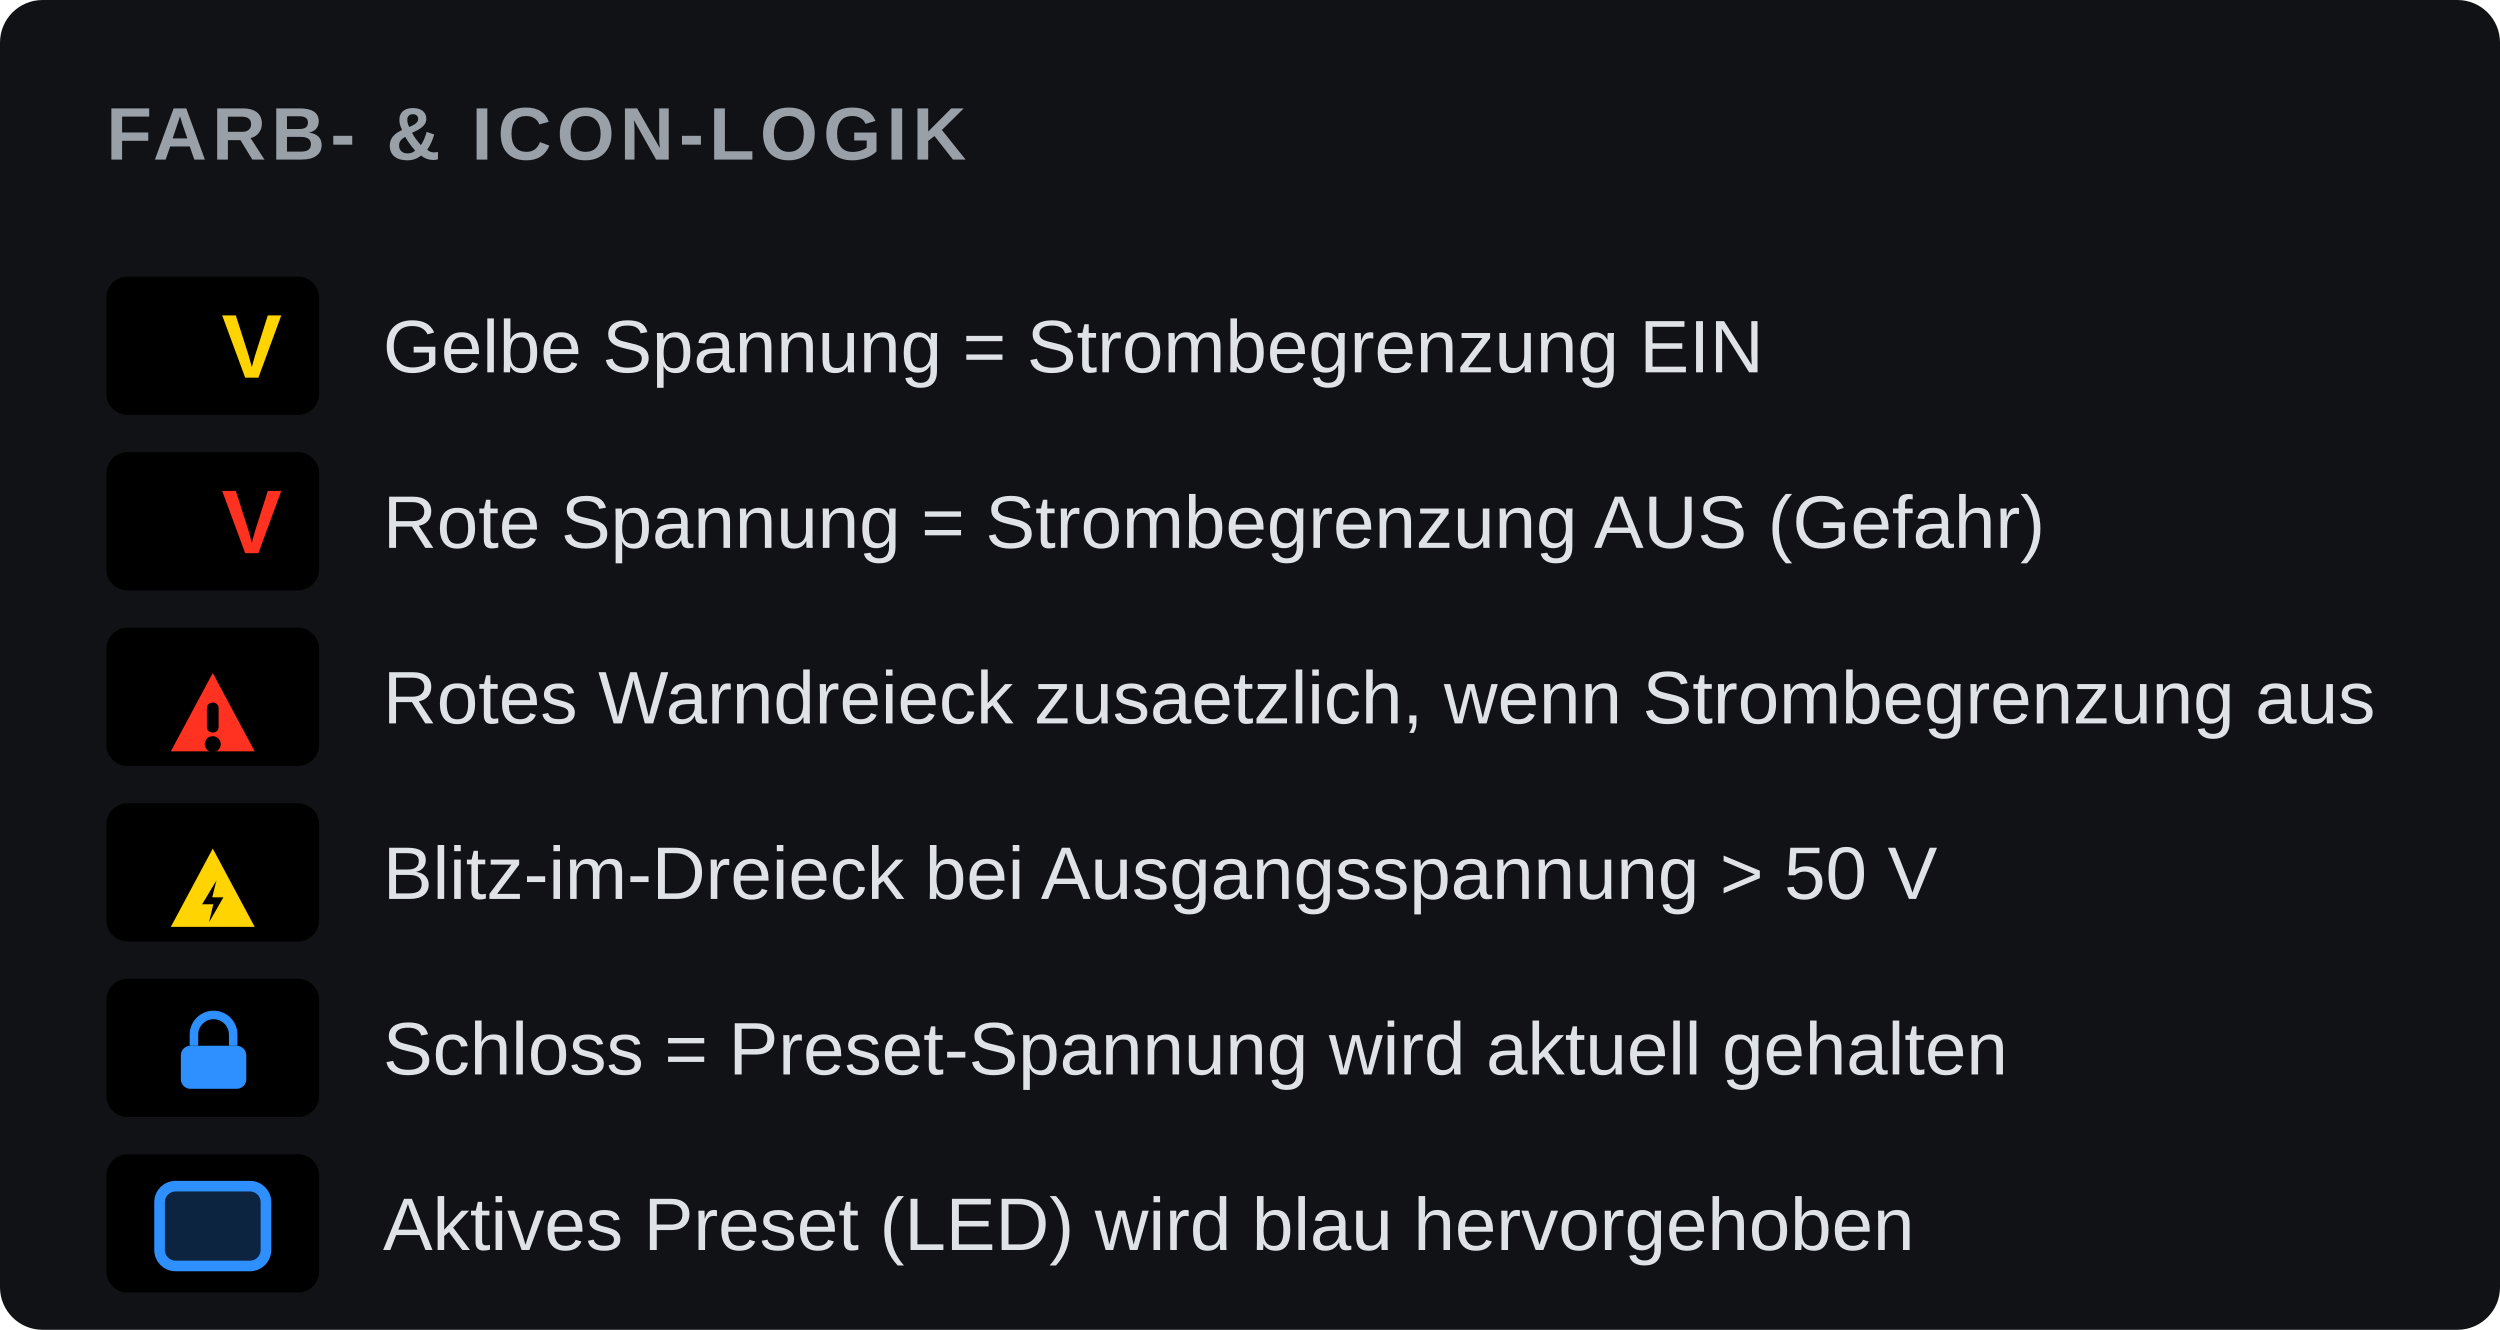
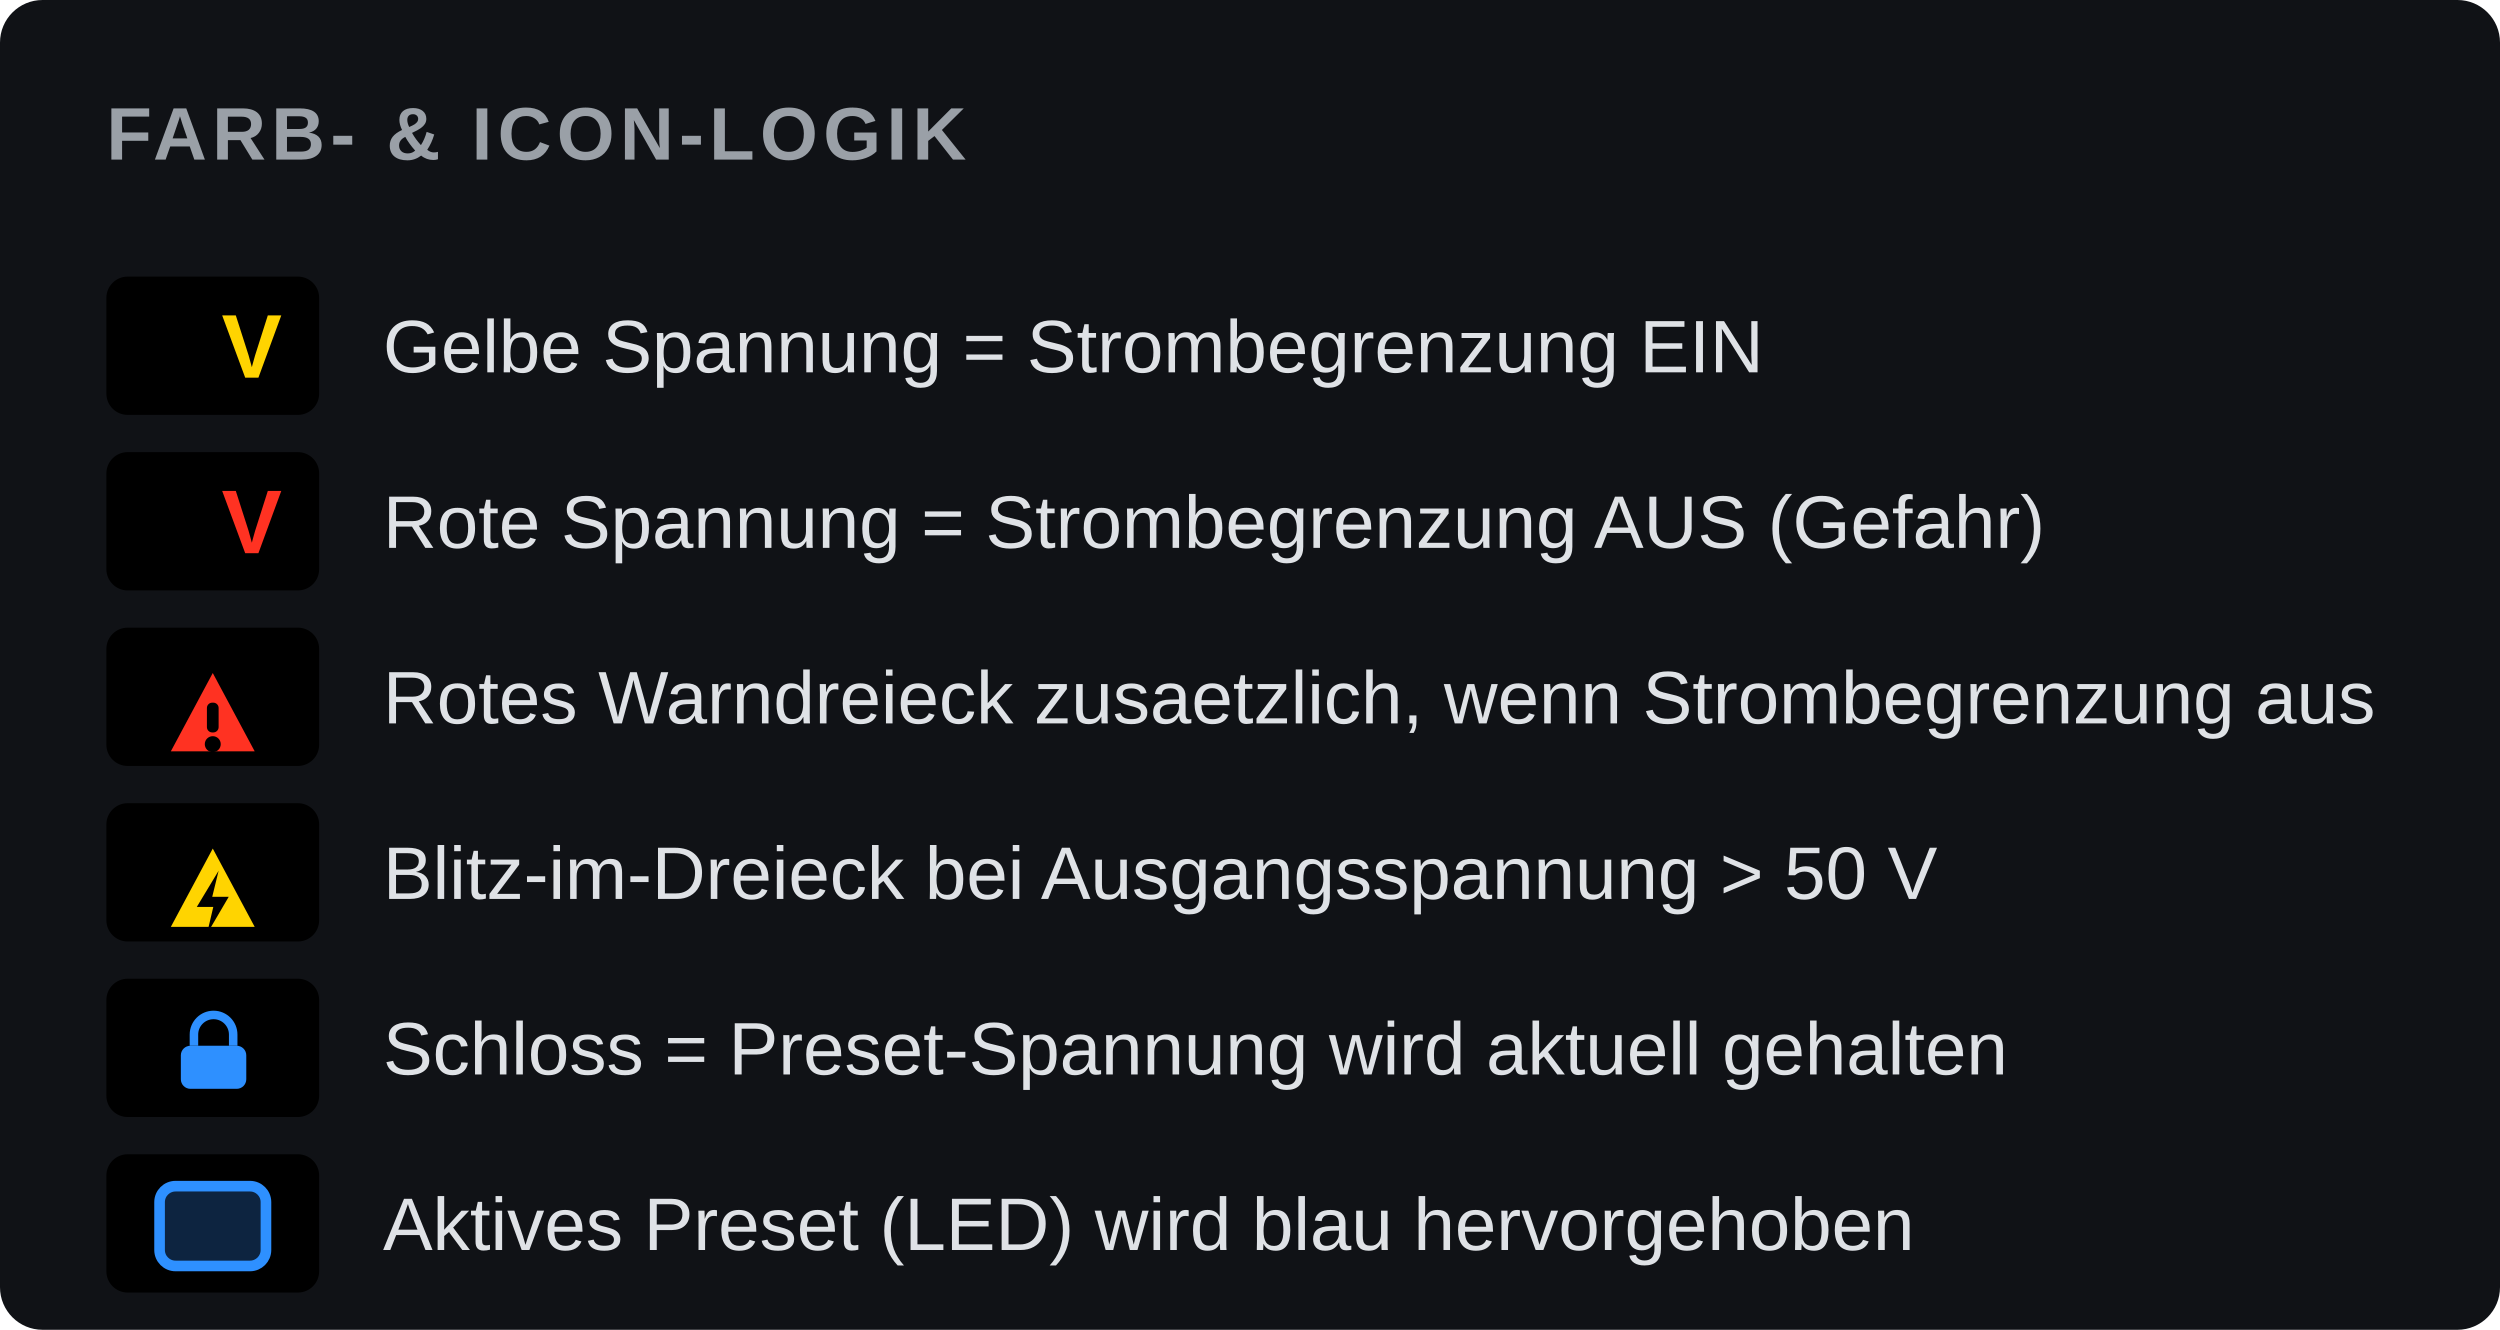
<svg xmlns="http://www.w3.org/2000/svg" width="470" height="250" viewBox="0 0 470 250" role="img">
  <rect width="470" height="250" rx="8" fill="#101216" />
  <text x="20" y="30" font-size="14" fill="#9aa0a7" font-family="'Segoe UI',Arial,sans-serif" font-weight="700" text-anchor="start" letter-spacing="1">FARB- &amp; ICON-LOGIK</text>
  <rect x="20" y="52" width="40" height="26" rx="4" fill="#000" />
  <g transform="translate(23,54)">
    <text x="30" y="17" font-size="17" fill="#FFD400" font-family="'Segoe UI',Arial,sans-serif" font-weight="800" text-anchor="end" letter-spacing="0">V</text>
  </g>
  <text x="72" y="70" font-size="14" fill="#dfe2e6" font-family="'Segoe UI',Arial,sans-serif" font-weight="400" text-anchor="start" letter-spacing="0">Gelbe Spannung = Strombegrenzung EIN</text>
  <rect x="20" y="85" width="40" height="26" rx="4" fill="#000" />
  <g transform="translate(23,87)">
    <text x="30" y="17" font-size="17" fill="#FF3222" font-family="'Segoe UI',Arial,sans-serif" font-weight="800" text-anchor="end" letter-spacing="0">V</text>
  </g>
  <text x="72" y="103" font-size="14" fill="#dfe2e6" font-family="'Segoe UI',Arial,sans-serif" font-weight="400" text-anchor="start" letter-spacing="0">Rote Spannung = Strombegrenzung AUS (Gefahr)</text>
  <rect x="20" y="118" width="40" height="26" rx="4" fill="#000" />
  <g transform="translate(23,120)">
    <polygon points="17,6.0 25.3,21.5 8.7,21.5" fill="#FF3222" stroke="#000" stroke-width="0.5" />
    <rect x="15.9" y="12.1" width="2.2" height="5.6" rx="1" fill="#000" />
    <circle cx="17" cy="19.9" r="1.5" fill="#000" />
  </g>
  <text x="72" y="136" font-size="14" fill="#dfe2e6" font-family="'Segoe UI',Arial,sans-serif" font-weight="400" text-anchor="start" letter-spacing="0">Rotes Warndreieck zusaetzlich, wenn Strombegrenzung aus</text>
  <rect x="20" y="151" width="40" height="26" rx="4" fill="#000" />
  <g transform="translate(23,153)">
    <polygon points="17,6.0 25.3,21.5 8.7,21.5" fill="#FFD400" stroke="#000" stroke-width="0.5" />
-     <polygon points="17.7,12.5 15.0,17.0 17.1,17.0 16.3,20.4 19.0,15.7 16.9,15.7" fill="#000" />
+     <polygon points="18.1,10.7 14.0,17.5 17.1,17.5 15.9,22.6 20.0,15.6 16.9,15.6" fill="#000" />
  </g>
  <text x="72" y="169" font-size="14" fill="#dfe2e6" font-family="'Segoe UI',Arial,sans-serif" font-weight="400" text-anchor="start" letter-spacing="0">Blitz-im-Dreieck bei Ausgangsspannung &gt; 50 V</text>
  <rect x="20" y="184" width="40" height="26" rx="4" fill="#000" />
  <g transform="translate(23,186)">
    <rect x="11" y="10.6" width="12.3" height="8.1" rx="1.8" fill="#2E90FF" />
    <path d="M 13.46 10.6 v-2.1 a 3.69 3.69 0 0 1 7.38 0 v 2.1" fill="none" stroke="#2E90FF" stroke-width="1.6" />
  </g>
  <text x="72" y="202" font-size="14" fill="#dfe2e6" font-family="'Segoe UI',Arial,sans-serif" font-weight="400" text-anchor="start" letter-spacing="0">Schloss = Preset-Spannung wird aktuell gehalten</text>
  <rect x="20" y="217" width="40" height="26" rx="4" fill="#000" />
  <g transform="translate(23,219)">
    <rect x="7" y="4" width="20" height="15" rx="3" fill="#0d2440" stroke="#2E90FF" stroke-width="2" />
  </g>
  <text x="72" y="235" font-size="14" fill="#dfe2e6" font-family="'Segoe UI',Arial,sans-serif" font-weight="400" text-anchor="start" letter-spacing="0">Aktives Preset (LED) wird blau hervorgehoben</text>
</svg>
